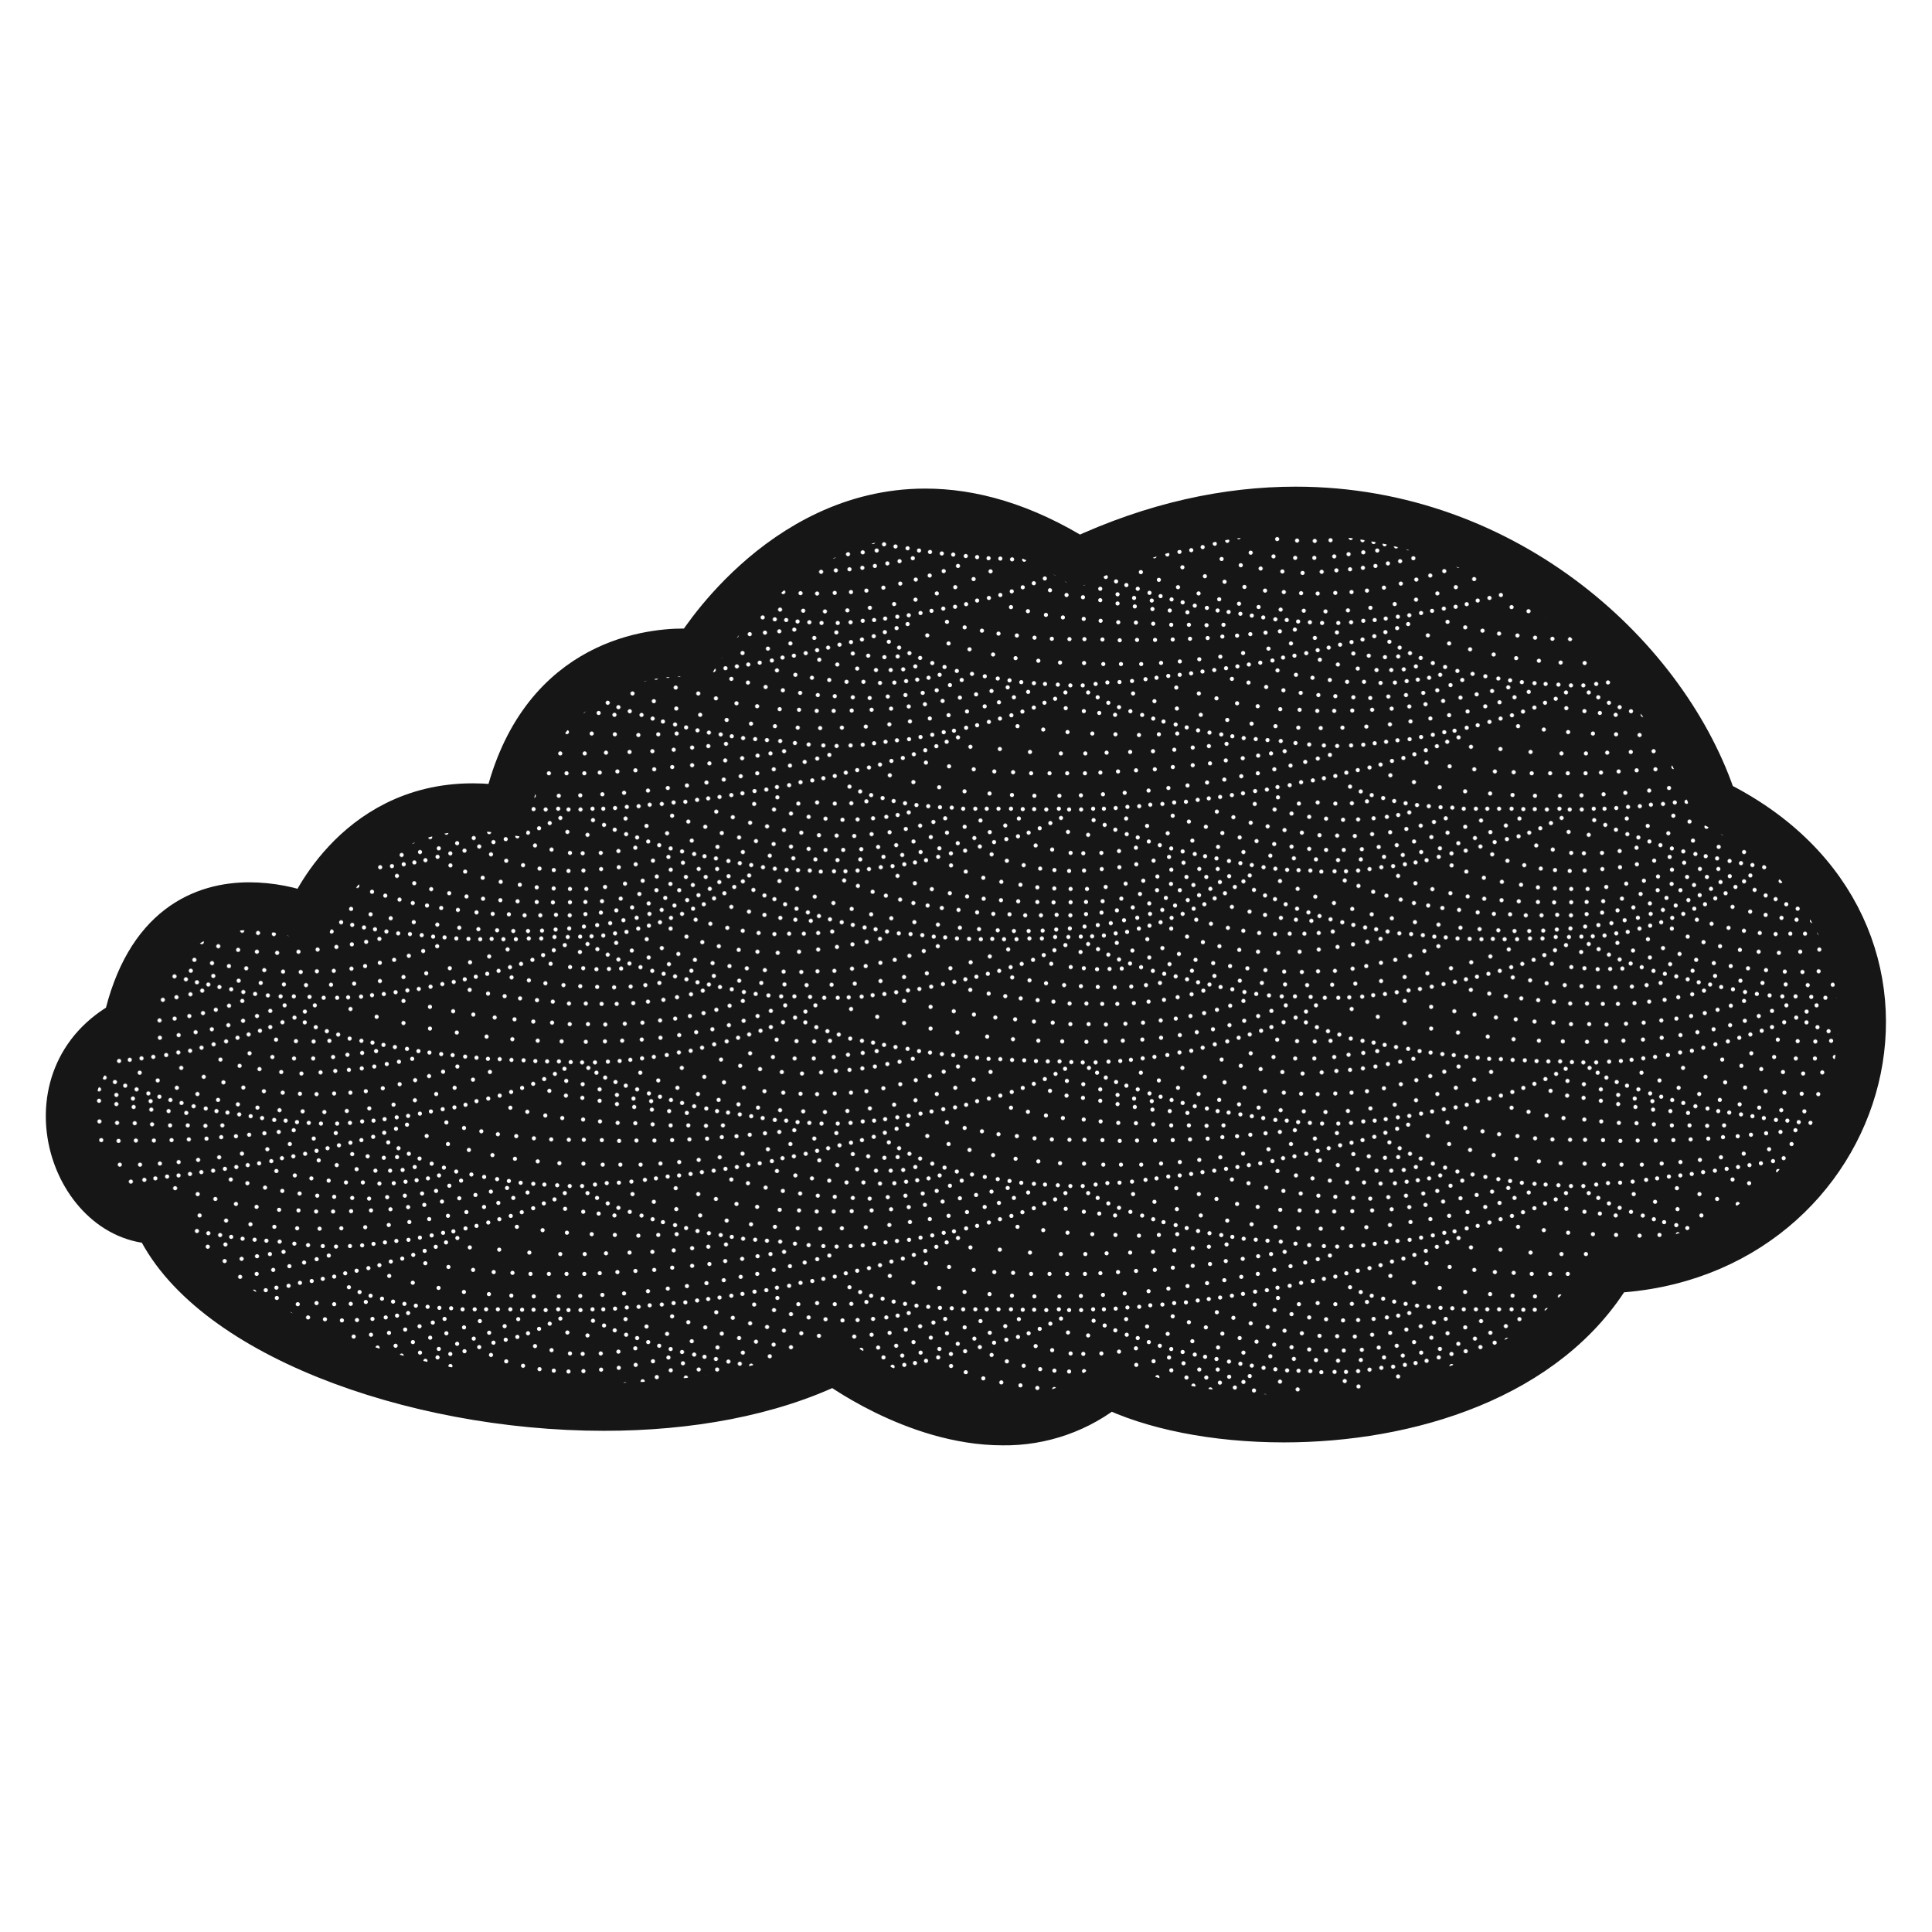
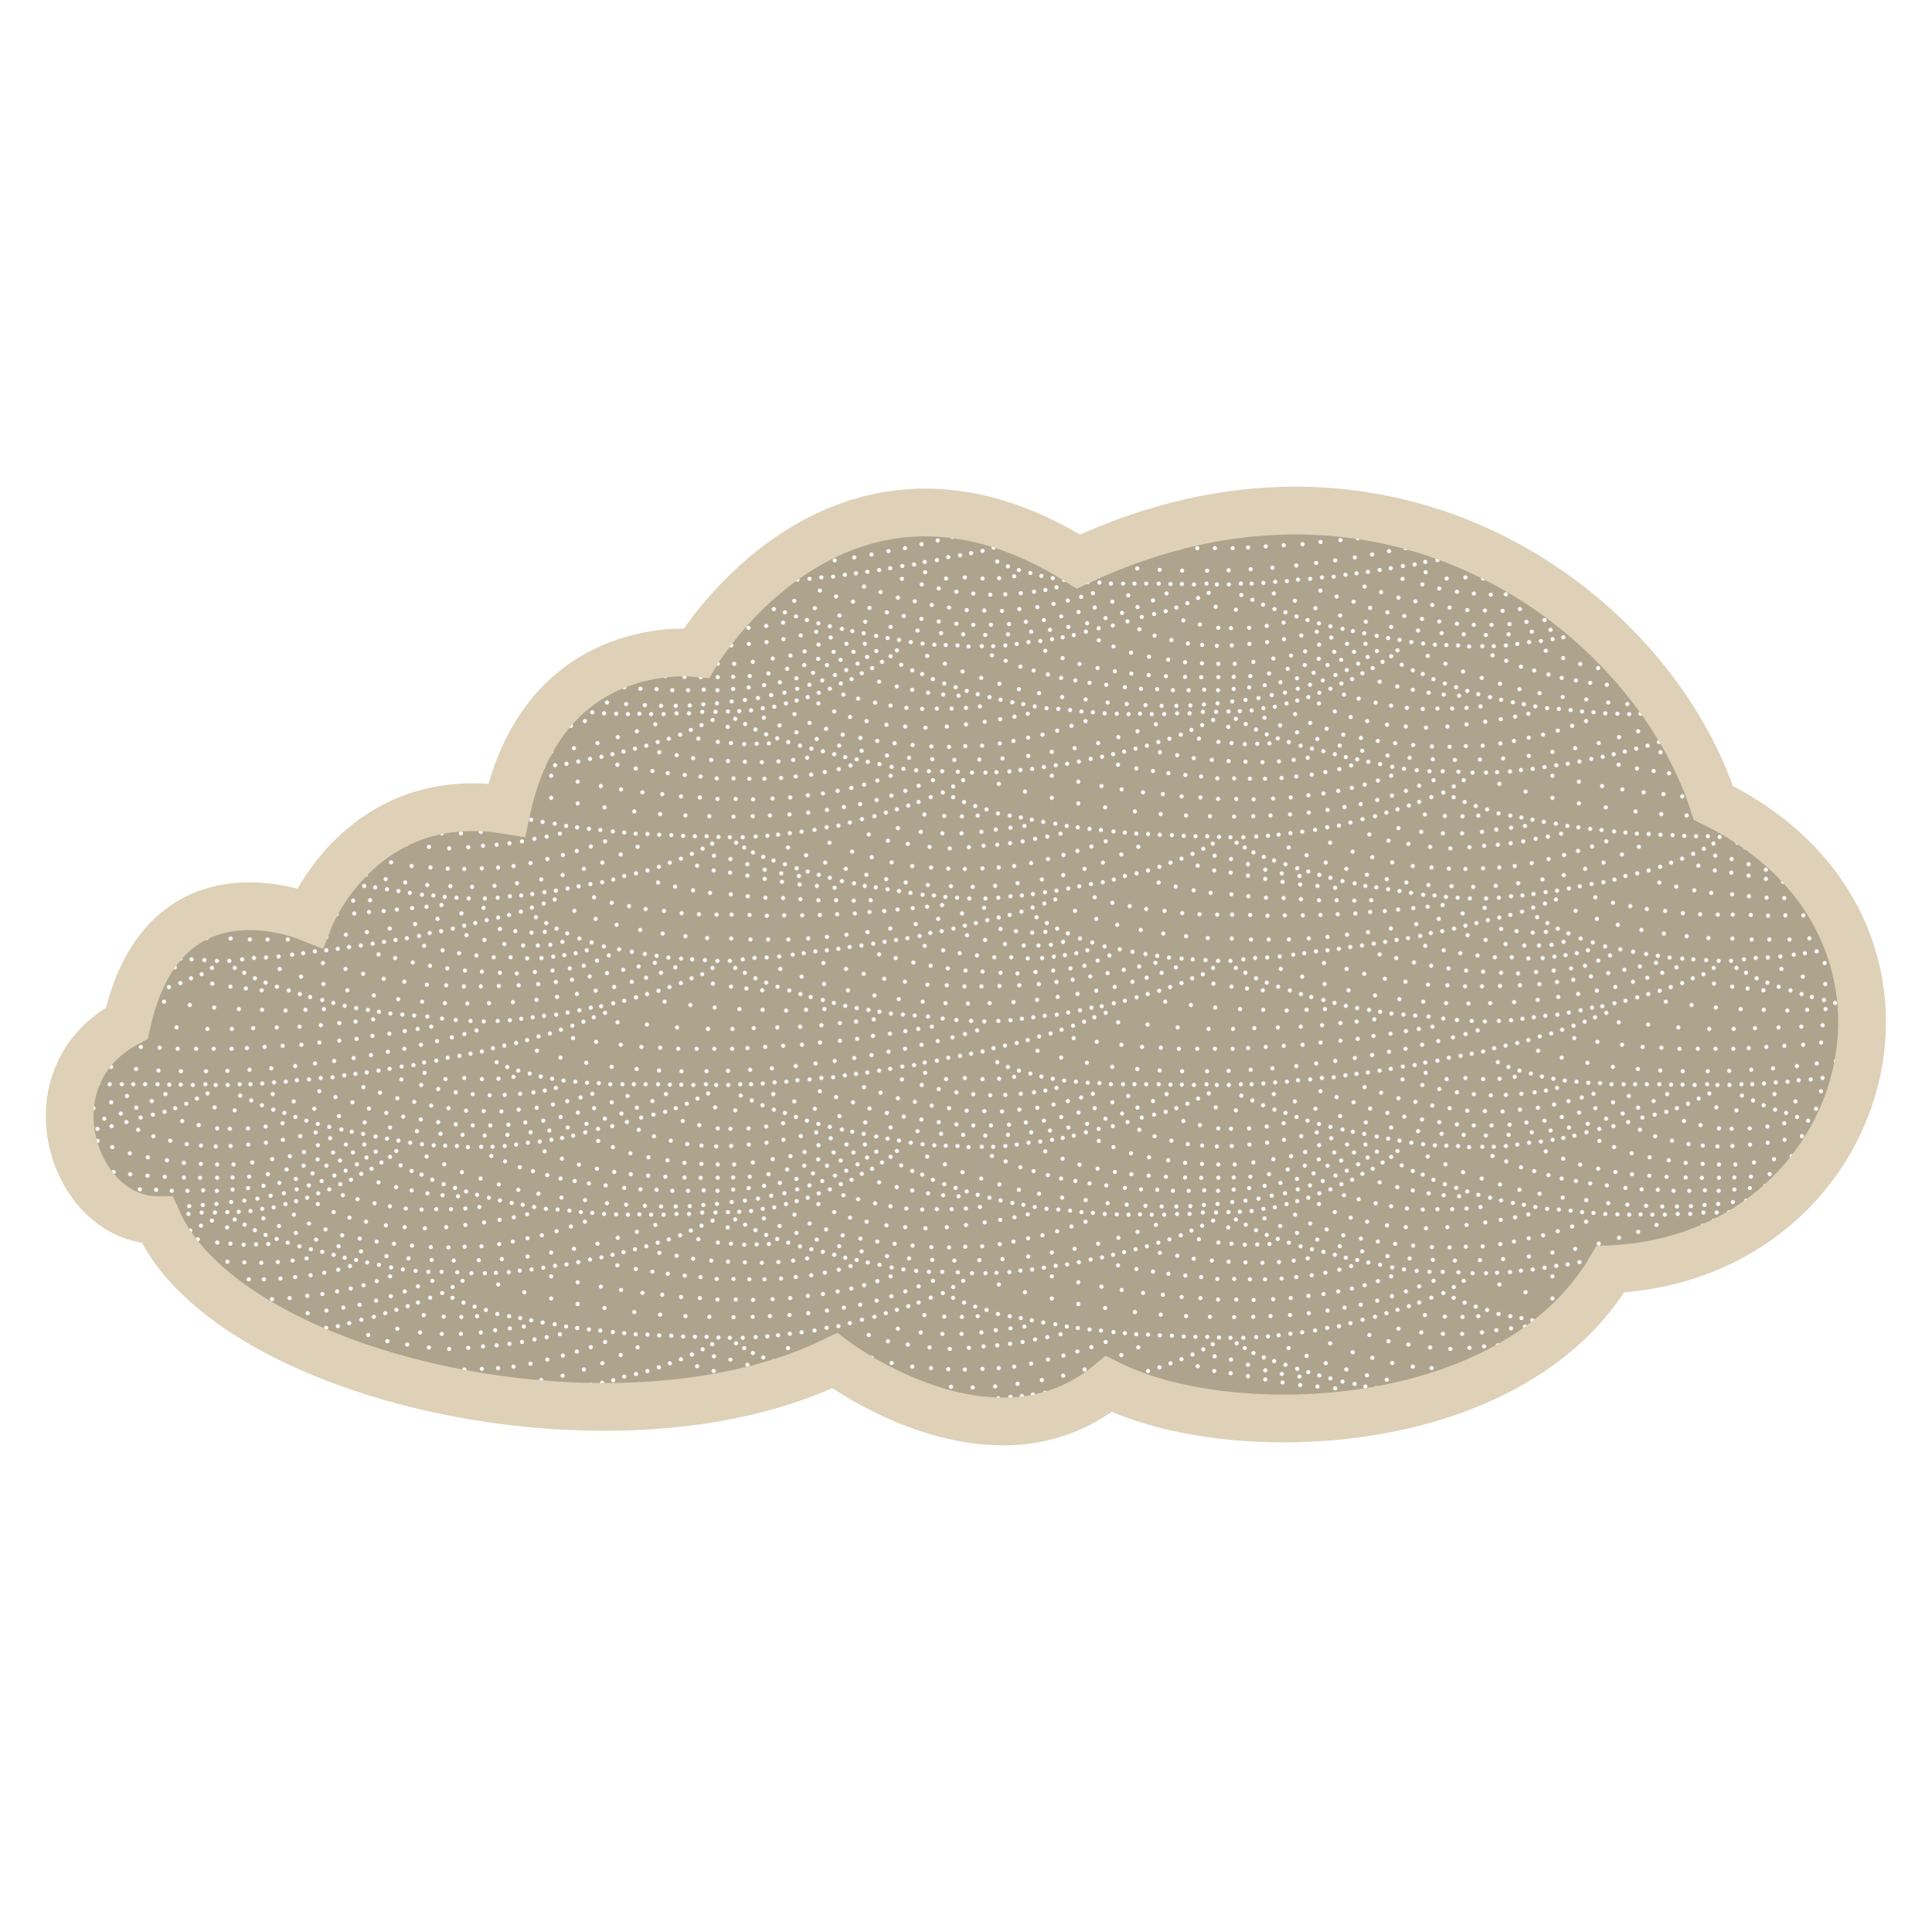
<svg xmlns="http://www.w3.org/2000/svg" width="512" height="512">
  <defs>
-     <pattern id="_609" data-name="609" width="85.04" height="85.04" patternTransform="matrix(1.56 0 0 1.56 -112.71 -299.15)" patternUnits="userSpaceOnUse">
+     <pattern id="_609" data-name="609" width="85.04" height="85.04" patternTransform="matrix(1.56 0 0 1.56 -206.22 -226.15)" patternUnits="userSpaceOnUse">
      <path fill="none" d="M0 0h85.04v85.04H0z" />
      <path class="cls-3" d="M1.79 2.62h0M4.96 2.28h0M8.35 1.72h0M11.35 1.22h0M1.62 4.83h0M4.44 4.7h0M7.62 4.26h0M10.79 3.47h0M1.62 6.89h0M4.25 6.64h0M6.87 6.26h0M9.56 5.76h0M12.37 5.08h0M15.19 4.14h0M17.56 2.83h0M1.37 9.01h0M3.62 8.76h0M5.83 8.43h0M8.08 7.93h0M10.33 7.51h0M12.5 6.85h0M14.58 6.18h0M16.75 5.43h0M18.91 4.51h0M20.83 3.68h0M22.75 2.6h0M26.91 2.28h0M25.23 3.35h0M23.48 4.22h0M21.73 5.22h0M19.91 5.97h0M18.04 6.85h0M16.16 7.53h0M14.29 8.28h0M12.41 8.85h0M10.6 9.35h0M8.6 9.91h0M6.66 10.16h0M4.66 10.53h0M2.66 10.66h0M.73 10.72h0M1.98 11.97h0M.69 13.33h0M7.69 16.14h0M5.62 16.2h0M3.5 16.26h0M1.25 16.08h0M3.62 19.26h0M.75 19.14h0M6.5 19.33h0M9.31 19.2h0M11.81 18.95h0M14.19 18.58h0M19.56 20.51h0M21.56 19.89h0M17.19 21.01h0M14.87 21.45h0M12.25 21.76h0M9.75 22.01h0M4.37 22.14h0M6.94 22.14h0M1.69 22.08h0M2.06 25.58h0M7.87 28.39h0M1.69 28.58h0M4.94 28.51h0M17.56 27.45h0M14.37 27.89h0M11.19 28.2h0M20.44 26.95h0M3.25 32.08h0M5.44 31.95h0M7.44 31.83h0M1.06 32.08h0M9.25 31.64h0M11.25 31.39h0M13.25 31.14h0M15.44 30.83h0M17.5 30.39h0M19.5 30.1h0M21.44 29.58h0M23.5 29.01h0M25.62 28.51h0M27.56 27.89h0M29.44 27.33h0M34.1 28.22h0M37.48 28.47h0M40.48 28.53h0M43.16 28.41h0M37.16 31.41h0M33.48 31.16h0M29.6 30.53h0M40.41 31.41h0M43.79 31.16h0M46.23 30.78h0M48.73 30.47h0M51.1 30.16h0M23.19 26.45h0M26 25.76h0M28.5 25.01h0M30.87 24.2h0M5 25.64h0M8.31 25.51h0M11.31 25.33h0M14.31 24.95h0M16.87 24.64h0M19.37 24.2h0M21.69 23.7h0M23.87 23.14h0M26.12 22.45h0M28.37 21.64h0M31.37 26.7h0M33.12 26.08h0M35.19 25.26h0M33.12 23.33h0M37.23 24.47h0M39 23.45h0M40.69 22.39h0M38.98 25.28h0M40.85 26.1h0M42.73 26.78h0M44.66 27.35h0M46.6 28.03h0M48.6 28.41h0M35.56 22.39h0M3.66 12.85h0M5.41 13.78h0M7.23 14.6h0M9.1 15.28h0M10.98 15.91h0M12.98 16.53h0M14.91 17.03h0M16.85 17.47h0M18.79 17.97h0M20.66 18.47h0M22.6 18.85h0M24.48 19.28h0M26.48 19.66h0M30.54 20.45h0M32.71 20.7h0M34.87 20.87h0M37.12 20.87h0M39.79 20.95h0M28.54 20.12h0M23.44 17.39h0M27.75 18.2h0M31.5 18.58h0M35.44 18.83h0M39.19 18.95h0M42.19 21.1h0M44.48 21.1h0M46.35 21.03h0M84.16 32.03h0M83.1 33.16h0M83.41 35.22h0M83.35 37.72h0M82.73 41.53h0M83.85 45.22h0M80.85 45.16h0M77.91 44.97h0M74.91 44.6h0M71.79 44.28h0M68.98 43.78h0M66.04 43.22h0M63.04 42.28h0M82.25 49.2h0M84 53.08h0M81.87 52.95h0M79.69 52.83h0M77.81 52.7h0M75.66 52.53h0M73.66 52.22h0M71.66 51.91h0M69.46 51.53h0M60.54 49.28h0M62.62 49.95h0M64.71 50.62h0M67.29 51.12h0M58.48 48.41h0M56.66 47.6h0M54.91 46.66h0M53.16 45.66h0M56.35 42.66h0M54.48 43.35h0M52.48 44.03h0M50.6 44.72h0M48.6 45.28h0M46.73 45.72h0M44.79 46.16h0M42.85 46.66h0M40.98 47.1h0M39.04 47.6h0M37.04 48.03h0M35.1 48.35h0M33.29 48.85h0M31.23 49.22h0M29.29 49.53h0M27.35 49.85h0M25.41 50.16h0M23.41 50.47h0M21.41 50.72h0M19.48 51.03h0M17.54 51.28h0M15.6 51.47h0M13.6 51.78h0M11.73 52.03h0M9.44 52.33h0M7.31 52.51h0M5.25 52.58h0M3.25 52.83h0M1.06 53.08h0M3.6 55.1h0M1.98 54.28h0M6.66 73.91h0M4.66 74.03h0M2.83 74.03h0M.79 74.16h0M2.91 75.97h0M1.98 78.47h0M1.16 81.6h0M1.29 84.53h0M4.29 84.28h0M7.29 83.97h0M10.16 83.47h0M13.1 82.85h0M15.73 82.22h0M4.23 81.53h0M7.23 81.22h0M10.1 80.66h0M4.79 76.78h0M6.6 77.6h0M8.54 78.35h0M10.41 78.91h0M12.29 79.6h0M14.16 80.22h0M16.1 80.78h0M18.04 81.28h0M20.1 81.72h0M21.85 82.1h0M23.79 82.47h0M25.91 82.91h0M27.85 83.28h0M29.79 83.6h0M31.79 83.97h0M33.79 84.22h0M35.79 84.41h0M37.73 84.47h0M39.73 84.53h0M41.6 84.72h0M43.85 84.66h0M45.79 84.66h0M47.85 84.53h0M49.79 84.28h0M51.79 83.97h0M53.79 83.78h0M55.79 83.47h0M57.6 83.16h0M59.48 82.78h0M61.54 82.2h0M63.71 81.62h0M66.12 81.15h0M68.62 80.45h0M71.04 79.7h0M73.12 79.2h0M66.23 84.72h0M63.73 83.66h0M44.44 82.76h0M52.25 82.2h0M48.31 82.64h0M58.56 81.39h0M55.44 81.89h0M64.87 79.89h0M61.75 80.76h0M40.69 82.64h0M39.54 80.85h0M42.41 81.03h0M45.41 81.03h0M48.48 80.91h0M51.35 80.53h0M54.41 80.22h0M57.35 79.6h0M60.29 78.85h0M63.04 78.1h0M66.04 77.1h0M67.69 79.01h0M75.25 75.7h0M72.94 76.89h0M70.31 78.01h0M75.1 78.72h0M76.91 78.1h0M78.79 77.35h0M80.6 76.47h0M82.41 75.6h0M83.6 77.97h0M78.1 80.28h0M80.91 80.97h0M84.04 81.53h0M83.79 84.6h0M81.29 84.45h0M78.87 84.2h0M76.07 83.62h0M73.21 82.87h0M70.62 81.78h0M68.73 76.03h0M41.29 78.53h0M44.29 78.6h0M47.29 78.66h0M50.23 78.35h0M53.29 78.03h0M56.04 77.47h0M58.48 76.91h0M60.73 76.28h0M62.73 75.66h0M38.29 78.1h0M39.54 75.41h0M47.85 75.85h0M42.41 75.72h0M45.29 75.91h0M50.48 75.66h0M52.73 75.41h0M54.66 75.1h0M56.54 74.66h0M49.35 72.78h0M46.79 73.1h0M43.98 73.16h0M40.98 72.97h0M37.79 73.16h0M46.48 70.28h0M48.29 71.1h0M50.16 71.72h0M52.1 72.22h0M53.98 72.72h0M55.91 73.1h0M57.85 73.41h0M59.85 73.6h0M61.85 73.78h0M63.85 73.85h0M65.79 74.03h0M67.85 74.03h0M69.79 74.03h0M71.79 74.03h0M73.91 74.03h0M75.91 74.1h0M77.85 74.1h0M79.91 74.16h0M82.04 74.03h0M83.79 74.16h0M34.23 72.1h0M36.54 74.85h0M33.66 74.16h0M30.29 73.22h0M35.35 77.66h0M36.54 80.47h0M33.6 80.03h0M36.94 82.45h0M32.48 77.03h0M30.6 79.53h0M32.94 82.01h0M27.73 78.91h0M29.6 76.41h0M26.66 75.47h0M23.85 74.53h0M21.98 77.1h0M24.79 78.16h0M28.37 81.39h0M19.1 76.22h0M16.35 75.22h0M24.06 80.51h0M19.69 79.45h0M15.5 78.2h0M12 76.95h0M8.44 75.7h0M8.66 73.72h0M10.66 73.6h0M12.54 73.35h0M14.6 73.22h0M16.6 72.97h0M18.6 72.85h0M20.6 72.53h0M22.48 72.28h0M24.41 72.03h0M26.41 71.72h0M28.29 71.41h0M30.35 71.03h0M32.35 70.78h0M34.16 70.35h0M36.23 70.03h0M38.16 69.53h0M40.16 69.22h0M42.04 68.85h0M43.98 68.47h0M45.85 67.91h0M47.79 67.47h0M49.79 67.03h0M51.66 66.53h0M53.6 65.91h0M55.54 65.41h0M57.41 64.78h0M59.35 64.1h0M61.23 63.41h0M62.98 62.66h0M64.91 61.91h0M5.41 56.03h0M7.23 56.78h0M9.16 57.47h0M11.16 58.1h0M13.04 58.72h0M14.79 59.22h0M16.85 59.72h0M18.73 60.22h0M20.66 60.72h0M22.6 61.1h0M24.6 61.41h0M26.48 61.72h0M28.41 62.03h0M30.46 62.2h0M32.46 62.37h0M34.71 62.53h0M37.21 62.87h0M39.54 63.12h0M42.04 63.28h0M33.81 60.01h0M29.75 59.58h0M25.62 58.95h0M21.12 58.08h0M17.06 57.01h0M13.25 55.76h0M9.62 54.45h0M37.69 60.26h0M16.96 53.45h0M41.5 60.33h0M45.19 60.26h0M20.79 54.45h0M26.41 51.97h0M29.23 52.6h0M32.23 53.35h0M35.16 53.91h0M38.1 54.35h0M41.1 54.72h0M43.98 54.91h0M47.04 55.1h0M49.91 55.22h0M52.98 54.97h0M55.98 54.72h0M58.91 54.35h0M61.29 53.91h0M63.54 53.03h0M65.54 52.16h0M34.16 50.53h0M37.29 51.28h0M40.1 51.78h0M43.04 52.16h0M45.98 52.47h0M48.85 52.47h0M51.66 52.66h0M54.1 52.6h0M56.1 52.35h0M57.98 52.1h0M59.91 51.78h0M61.79 51.28h0M57.66 49.85h0M55.6 50.35h0M52.41 48.28h0M54.66 48.16h0M50.98 50.47h0M53.48 50.47h0M49.66 48.03h0M47.79 50.22h0M47.04 47.66h0M44.41 49.53h0M41.35 48.72h0M23.79 55.28h0M27.29 56.12h0M30.79 56.62h0M34.62 57.12h0M37.91 57.22h0M40.91 57.41h0M43.79 57.41h0M46.85 57.35h0M50.23 57.22h0M53.54 57.03h0M56.54 56.66h0M59.29 56.28h0M62.29 55.72h0M65.23 55.16h0M67.98 54.6h0M70.6 54.03h0M73.35 53.41h0M49.25 60.08h0M53.25 59.7h0M56.75 59.2h0M44.29 63.37h0M46.66 63.28h0M48.73 63.16h0M50.66 62.91h0M52.6 62.66h0M54.54 62.41h0M56.6 62.22h0M58.54 61.85h0M60.54 61.47h0M62.48 61.03h0M60.12 58.7h0M63.31 58.14h0M66.44 57.51h0M69.44 56.64h0M71.87 55.95h0M74.41 55.1h0M76.83 54.18h0M83.16 54.28h0M81.41 55.35h0M79.6 56.03h0M77.79 56.85h0M75.85 57.53h0M73.98 58.16h0M72.04 58.72h0M70.16 59.28h0M68.16 59.85h0M66.29 60.28h0M64.23 60.78h0M44.25 44.08h0M40.5 45.01h0M36.44 45.95h0M32.62 46.83h0M28.31 47.58h0M24.44 48.2h0M20.87 48.64h0M1.29 49.28h0M4.56 49.45h0M7.56 49.45h0M11 49.45h0M14.37 49.26h0M17.56 49.01h0M37.1 43.6h0M34.56 43.89h0M22.29 45.03h0M24.79 44.78h0M27.29 44.62h0M29.54 44.37h0M32.12 44.12h0M19.29 45.16h0M16.35 45.28h0M13.35 45.35h0M10.29 45.35h0M7.35 45.41h0M4.41 45.28h0M1.35 45.22h0M22.1 42.85h0M19.1 42.78h0M16.1 42.78h0M13.04 42.6h0M10.1 42.41h0M7.1 42.35h0M4.1 42.1h0M1.23 41.78h0M24.98 42.78h0M78.56 48.89h0M74.69 48.45h0M70.87 47.83h0M66.87 46.95h0M63.31 45.95h0M59.69 44.58h0M79.85 41.1h0M76.79 40.47h0M73.91 39.78h0M80.54 36.91h0M81.48 34.03h0M79.66 34.91h0M77.79 35.72h0M75.91 36.41h0M74.04 37.1h0M70.44 33.7h0M72.1 37.72h0M70.16 38.22h0M68.16 38.66h0M66.29 39.28h0M64.41 39.72h0M62.41 40.03h0M60.41 40.41h0M58.54 40.78h0M56.54 41.16h0M54.6 41.41h0M52.54 41.72h0M50.66 41.97h0M48.73 42.1h0M46.66 42.35h0M44.48 42.47h0M41.73 42.47h0M39.66 42.35h0M37.66 42.22h0M35.73 41.97h0M33.79 41.85h0M31.73 41.53h0M29.79 41.22h0M27.85 40.91h0M25.85 40.6h0M23.98 40.35h0M22.16 39.91h0M20.1 39.53h0M18.04 38.97h0M18.85 40.66h0M15.85 40.35h0M12.91 40.1h0M9.91 39.66h0M6.98 39.16h0M4.04 38.6h0M1.1 38.1h0M12.79 38.66h0M9.79 38.22h0M6.98 37.6h0M4.04 36.66h0M1.16 35.78h0M16.16 38.47h0M14.29 37.91h0M12.41 37.35h0M10.41 36.66h0M8.48 36.03h0M6.73 35.41h0M4.98 34.66h0M3.5 33.83h0M2.12 33.01h0M67.56 35.01h0M64.44 36.39h0M61.31 37.45h0M57.69 38.51h0M54.06 39.26h0M38.62 40.39h0M42.31 40.51h0M46.12 40.33h0M49.94 39.89h0M34.69 40.2h0M30.94 39.76h0M27.62 39.2h0M28.54 36.35h0M25.16 35.47h0M24.25 38.45h0M17.25 36.39h0M20.75 37.45h0M14 35.14h0M10.94 33.83h0M21.82 34.53h0M18 33.01h0M35.23 37.22h0M41.66 33.78h0M38.41 33.97h0M34.98 33.72h0M31.29 33.22h0M27.91 32.66h0M24.66 31.6h0M32.04 36.97h0M38.16 37.41h0M44.16 33.53h0M46.48 33.35h0M40.98 37.47h0M48.66 33.1h0M55.1 35.78h0M57.73 35.1h0M60.1 34.41h0M62.48 33.66h0M64.91 32.78h0M52.23 36.47h0M57.23 31.47h0M54.98 31.97h0M52.91 32.35h0M50.79 32.78h0M49.35 36.97h0M46.73 37.22h0M43.97 37.36h0M82.16 31.91h0M80.16 31.91h0M78.16 31.85h0M76.16 31.72h0M74.1 31.66h0M72.1 31.53h0M70.1 31.47h0M68.16 31.28h0M66.23 31.1h0M64.1 30.85h0M62.16 30.66h0M60.16 30.41h0M58.29 30.16h0M56.35 29.78h0M54.29 29.47h0M52.35 29.1h0M50.48 28.72h0M48.54 20.91h0M50.41 20.66h0M52.41 20.47h0M54.41 20.16h0M56.41 19.85h0M58.35 19.6h0M60.35 19.22h0M62.35 18.78h0M64.29 18.41h0M66.16 17.97h0M68.04 17.53h0M69.98 17.03h0M71.91 16.53h0M73.85 15.91h0M75.73 15.35h0M77.66 14.66h0M79.48 13.85h0M81.29 13.03h0M83.16 12.16h0M55.75 17.58h0M59.62 16.95h0M51.75 18.26h0M47.37 18.7h0M43.44 18.89h0M63.62 16.08h0M67.06 15.08h0M70.31 14.08h0M73.44 12.89h0M19.62 16.51h0M15.81 15.39h0M12.37 14.26h0M9.5 13.08h0M6.85 11.78h0M12.04 11.16h0M14.6 12.66h0M17.41 13.66h0M20.23 14.66h0M23.23 15.22h0M26.1 15.72h0M29.04 16.1h0M32.1 16.41h0M35.29 16.66h0M38.29 16.72h0M41.04 16.6h0M43.91 16.53h0M46.91 16.16h0M49.23 15.72h0M51.73 15.16h0M54.16 14.66h0M56.66 13.97h0M59.1 13.16h0M61.48 12.35h0M16.1 9.35h0M18.79 10.72h0M21.48 11.66h0M24.29 12.35h0M27.66 12.97h0M30.85 13.28h0M34.29 13.47h0M37.91 13.28h0M41.16 12.91h0M44.35 12.47h0M46.98 12.03h0M49.41 11.6h0M51.66 11.1h0M22.85 8.53h0M20.35 7.85h0M25.73 9.22h0M28.35 9.72h0M32.04 7.03h0M29.41 6.47h0M26.41 5.66h0M34.73 7.53h0M37.29 7.85h0M39.91 8.03h0M30.16 2.78h0M32.04 3.72h0M33.73 4.35h0M35.54 5.22h0M37.48 5.97h0M39.41 6.6h0M41.29 7.22h0M43.16 7.78h0M45.16 8.28h0M47.04 8.72h0M49.04 9.16h0M50.91 9.47h0M52.85 9.85h0M54.85 10.16h0M56.85 10.28h0M58.85 10.47h0M60.79 10.72h0M62.73 10.85h0M64.73 11.03h0M66.79 11.1h0M68.79 11.16h0M70.73 11.1h0M72.73 11.16h0M74.85 11.16h0M77.04 11.03h0M79.16 11.03h0M81.41 10.78h0M83.66 10.78h0M33.73 10.28h0M36.23 10.22h0M38.73 10.22h0M41.16 10.1h0M43.54 9.85h0M31.04 10.1h0M57.5 8.26h0M53.58 7.6h0M34.58 1.28h0M45.58 1.18h0M47.91 2.1h0M50.41 3.1h0M52.66 3.76h0M55.08 4.43h0M57.33 5.01h0M59.75 5.43h0M62.16 5.85h0M84 7.1h0M81.66 7.01h0M79 7.1h0M76.33 7.1h0M73.66 6.93h0M70.91 6.85h0M68.16 6.6h0M65 6.18h0M74.41 9.76h0M71.66 9.64h0M68.48 9.45h0M61.5 8.68h0M37.58 2.6h0M40.58 3.93h0M43.75 5.01h0M46.85 6.01h0M50.16 6.93h0M65.23 9.2h0M76.91 9.76h0M79.29 9.7h0M81.6 9.51h0M83.91 9.33h0M63.52 3.34h0M60.46 2.65h0M57.58 1.65h0M54.64.4h0M66.46 3.9h0M69.27 4.28h0M72.21 4.53h0M72.27 1.41h0M69.21.72h0M75.52 1.91h0M78.39 2.35h0M81.27 2.53h0M84.04 2.62h0M84.04 4.88h0M81.14 4.9h0M78.39 4.84h0M75.14 4.72h0M6.56 58.08h0M1.25 57.45h0M3.87 57.76h0M6.62 61.39h0M10.62 61.51h0M14 61.39h0M17.12 61.26h0M25.5 63.01h0M22.5 63.39h0M19.75 63.64h0M16.62 64.01h0M13 64.26h0M9.12 64.39h0M5.12 64.51h0M1.44 68.01h0M.75 71.76h0M4.5 71.58h0M8.19 71.33h0M12.25 70.95h0M15.62 70.51h0M18.87 70.08h0M22.19 69.58h0M25.12 69.08h0M28 68.51h0M30.81 68.01h0M33.62 67.33h0M36.37 66.7h0M38.87 66.08h0M41 65.51h0M43.06 64.89h0M4.06 67.89h0M7.06 67.7h0M10.12 67.51h0M13.31 67.33h0M16.37 66.95h0M19.75 66.64h0M22.69 66.33h0M25.37 65.83h0M28.25 65.45h0M30.87 65.01h0M33.06 64.64h0M35.37 64.26h0M1.5 64.64h0M2.69 61.26h0M79.39 60.58h0M61.71 70.39h0M57.33 69.51h0M53.33 68.35h0M66.02 71.08h0M70.27 71.45h0M74.08 71.7h0M77.89 71.83h0M82.14 71.83h0M59.46 66.2h0M63.39 66.83h0M67.58 67.33h0M71.08 67.7h0M74.27 67.83h0M77.33 68.01h0M80.46 68.01h0M83.46 68.01h0M67.02 63.51h0M72.02 63.89h0M77.14 64.39h0M82.39 64.64h0M75.02 60.01h0M83.52 61.01h0M83.21 56.95h0M74.62 24.76h0M71.25 24.45h0M67.62 23.95h0M64.19 23.39h0M60.25 22.64h0M55.75 21.64h0M77.81 25.14h0M81 25.33h0M84 25.58h0M82.62 28.51h0M78.56 28.39h0M74.25 28.14h0M69.87 27.7h0M64.81 27.01h0M60.25 26.33h0M55.75 25.39h0M51.19 24.33h0M46.75 23.01h0M84.06 15.89h0M80.75 15.33h0M77.06 18.14h0M74.12 17.64h0M79.87 18.64h0M82.94 18.95h0M83.87 22.08h0M81.12 21.76h0M78.44 21.51h0M75.56 21.2h0M72.94 20.83h0M67 19.76h0M70.12 20.39h0M19.87 1.95h0M22.06.58h0M25.94.45h0M24.37 1.45h0M28.37 1.33h0M29.44.33h0M24 84.26h0M20.87 84.26h0M16.12 84.39h0M18.19 83.2h0M13.75.51h0M13.69 2.83h0M16.06 1.76h0M18.69.58h0M16.12 84.39h0M18.19 83.2h0" />
    </pattern>
    <filter id="luminosity-noclip" x="0" y=".68" width="493.5" height="376.02" filterUnits="userSpaceOnUse" color-interpolation-filters="sRGB">
      <feFlood flood-color="#fff" result="bg" />
      <feBlend in="SourceGraphic" in2="bg" />
    </filter>
    <style>
      .cls-3{fill:none;stroke:#000;stroke-linecap:round;stroke-width:.7px}
    </style>
    <mask id="mask" x="0" y=".68" width="493.5" height="376.02" maskUnits="userSpaceOnUse">
      <path id="Cloud_10" data-name="Cloud 10" d="M343.38 135.3c-17.94 0-37.3 4-57.59 13.51-15-9.42-28.6-13-40.59-13-38.58 0-60.64 37.24-60.64 37.24a31.24 31.24 0 0 0-3.36-.15c-9.89 0-38.75 3.37-46.94 41.76a56.07 56.07 0 0 0-9-.74c-31.7 0-43.2 29.31-43.2 29.31a44.19 44.19 0 0 0-15.94-3.08c-11.83 0-26.84 5.47-32.52 31-26.7 14.29-14.28 52.18 8.08 52.18 13 29.43 67.33 49.52 118.4 49.52 22.21 0 43.79-3.8 61.1-12.26 0 0 21.17 16.11 44.57 16.11a43.2 43.2 0 0 0 28.09-9.9c11.48 5.74 28.29 9.12 46.37 9.12 32.79 0 69.72-11.13 86.54-39.55 69.56-3.1 94.39-90.67 27.31-123.59-12.23-37.67-54.47-77.48-110.71-77.48" fill="url(#_609)" filter="url(#luminosity-noclip)" />
    </mask>
  </defs>
  <g id="Cloud_10-2" data-name="Cloud 10">
    <g id="Cloud_10-3" data-name="Cloud 10">
      <g mask="url(#mask)">
-         <path id="Cloud_10-4" data-name="Cloud 10" d="M343.38 135.3c-17.94 0-37.3 4-57.59 13.51-15-9.42-28.6-13-40.59-13-38.58 0-60.64 37.24-60.64 37.24a31.24 31.24 0 0 0-3.36-.15c-9.89 0-38.75 3.37-46.94 41.76a56.07 56.07 0 0 0-9-.74c-31.7 0-43.2 29.31-43.2 29.31a44.19 44.19 0 0 0-15.94-3.08c-11.83 0-26.84 5.47-32.52 31-26.7 14.29-14.28 52.18 8.08 52.18 13 29.43 67.33 49.52 118.4 49.52 22.21 0 43.79-3.8 61.1-12.26 0 0 21.17 16.11 44.57 16.11a43.2 43.2 0 0 0 28.09-9.9c11.48 5.74 28.29 9.12 46.37 9.12 32.79 0 69.72-11.13 86.54-39.55 69.56-3.1 94.39-90.67 27.31-123.59-12.23-37.67-54.47-77.48-110.71-77.48" fill="#171616" />
+         <path id="Cloud_10-4" data-name="Cloud 10" d="M343.38 135.3c-17.94 0-37.3 4-57.59 13.51-15-9.42-28.6-13-40.59-13-38.58 0-60.64 37.24-60.64 37.24a31.24 31.24 0 0 0-3.36-.15c-9.89 0-38.75 3.37-46.94 41.76a56.07 56.07 0 0 0-9-.74c-31.7 0-43.2 29.31-43.2 29.31a44.19 44.19 0 0 0-15.94-3.08c-11.83 0-26.84 5.47-32.52 31-26.7 14.29-14.28 52.18 8.08 52.18 13 29.43 67.33 49.52 118.4 49.52 22.21 0 43.79-3.8 61.1-12.26 0 0 21.17 16.11 44.57 16.11a43.2 43.2 0 0 0 28.09-9.9c11.48 5.74 28.29 9.12 46.37 9.12 32.79 0 69.72-11.13 86.54-39.55 69.56-3.1 94.39-90.67 27.31-123.59-12.23-37.67-54.47-77.48-110.71-77.48" fill="#aea38d" />
      </g>
-       <path id="Cloud_10-5" data-name="Cloud 10" d="M343.38 135.3c-17.94 0-37.3 4-57.59 13.51-15-9.42-28.6-13-40.59-13-38.58 0-60.64 37.24-60.64 37.24a31.24 31.24 0 0 0-3.36-.15c-9.89 0-38.75 3.37-46.94 41.76a56.07 56.07 0 0 0-9-.74c-31.7 0-43.2 29.31-43.2 29.31a44.19 44.19 0 0 0-15.94-3.08c-11.83 0-26.84 5.47-32.52 31-26.7 14.29-14.28 52.18 8.08 52.18 13 29.43 67.33 49.52 118.4 49.52 22.21 0 43.79-3.8 61.1-12.26 0 0 21.17 16.11 44.57 16.11a43.2 43.2 0 0 0 28.09-9.9c11.48 5.74 28.29 9.12 46.37 9.12 32.79 0 69.72-11.13 86.54-39.55 69.56-3.1 94.39-90.67 27.31-123.59-12.23-37.67-54.47-77.48-110.71-77.48" stroke="#171616" stroke-miterlimit="10" stroke-width="12.66" fill="none" />
+       <path id="Cloud_10-5" data-name="Cloud 10" d="M343.38 135.3c-17.94 0-37.3 4-57.59 13.51-15-9.42-28.6-13-40.59-13-38.58 0-60.64 37.24-60.64 37.24a31.24 31.24 0 0 0-3.36-.15c-9.89 0-38.75 3.37-46.94 41.76a56.07 56.07 0 0 0-9-.74c-31.7 0-43.2 29.31-43.2 29.31a44.19 44.19 0 0 0-15.94-3.08c-11.83 0-26.84 5.47-32.52 31-26.7 14.29-14.28 52.18 8.08 52.18 13 29.43 67.33 49.52 118.4 49.52 22.21 0 43.79-3.8 61.1-12.26 0 0 21.17 16.11 44.57 16.11a43.2 43.2 0 0 0 28.09-9.9c11.48 5.74 28.29 9.12 46.37 9.12 32.79 0 69.72-11.13 86.54-39.55 69.56-3.1 94.39-90.67 27.31-123.59-12.23-37.67-54.47-77.48-110.71-77.48" stroke="#ded1b8" stroke-miterlimit="10" stroke-width="12.66" fill="none" />
    </g>
  </g>
</svg>
